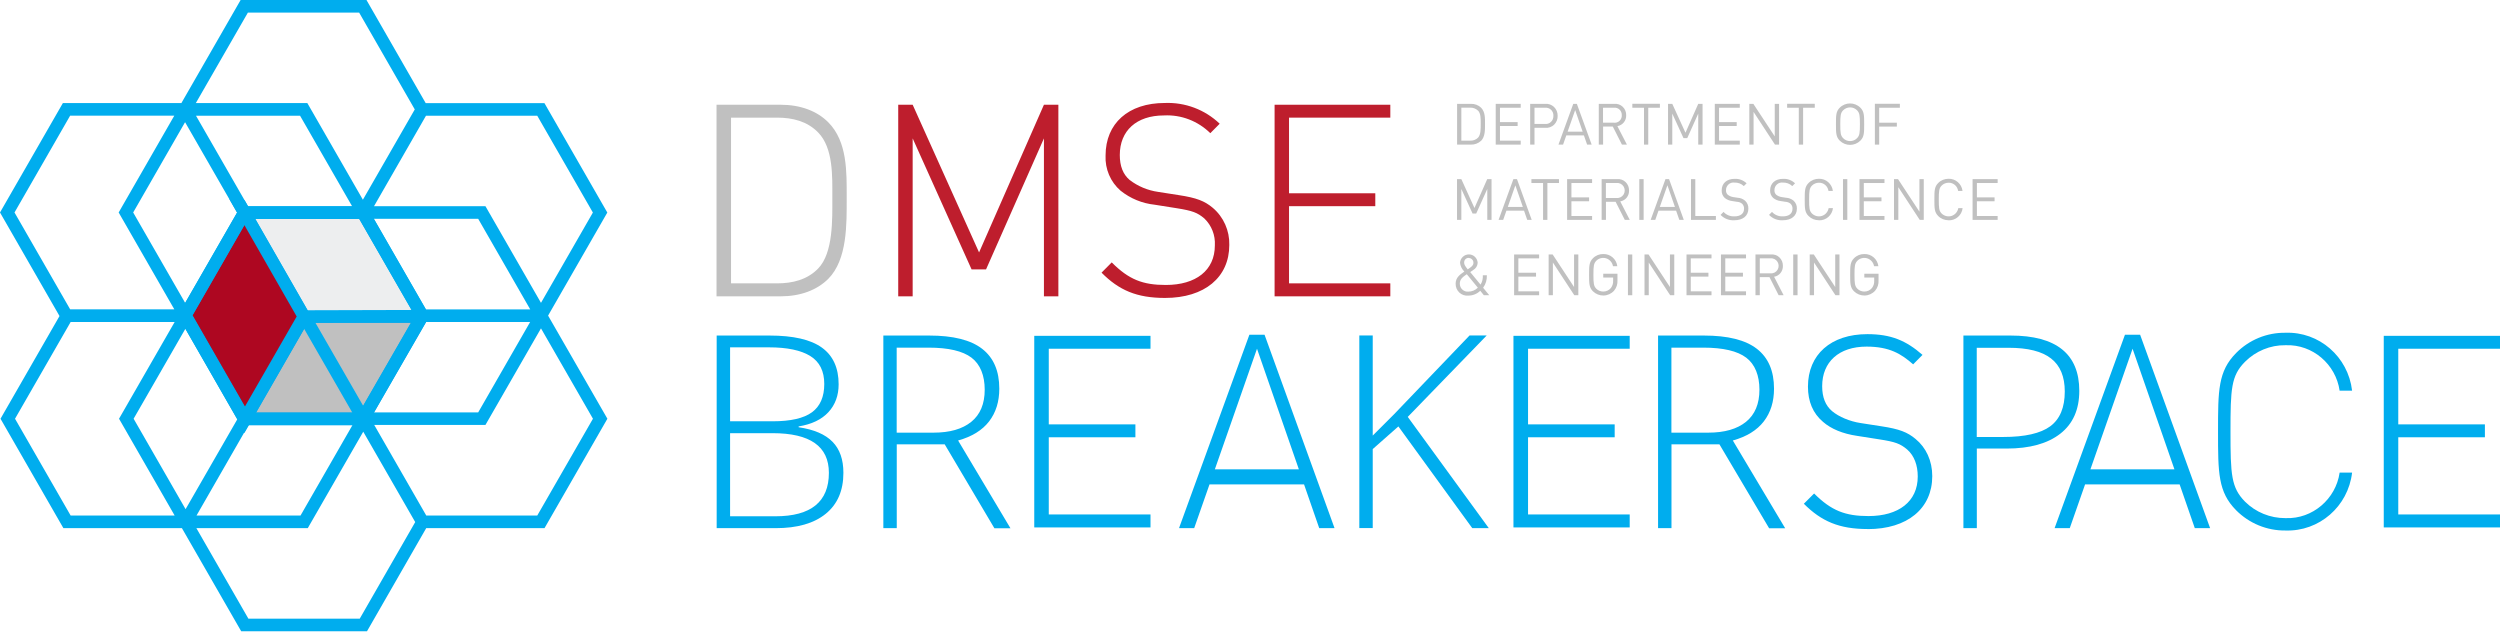
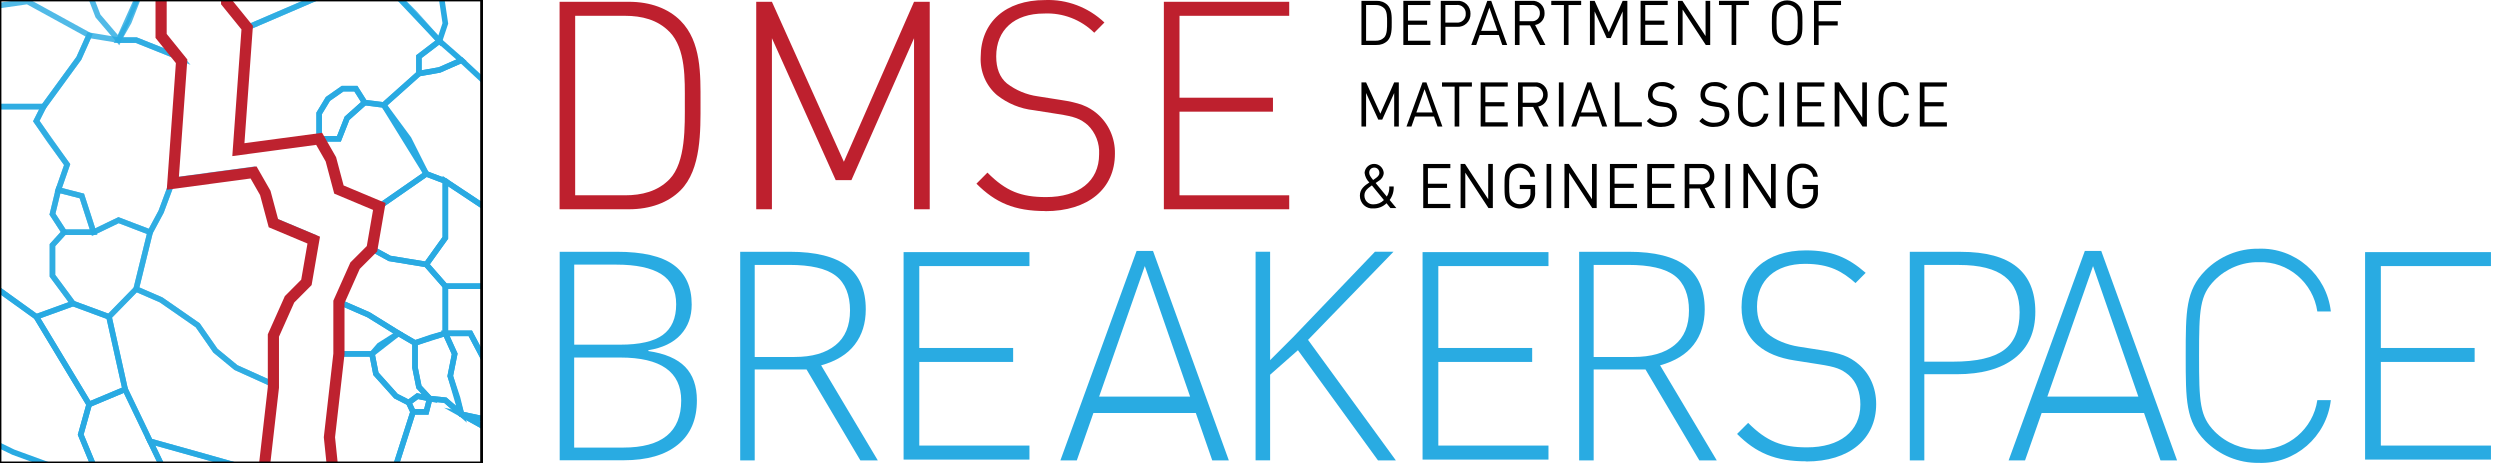
- <svg xmlns="http://www.w3.org/2000/svg" id="full_logo" data-name="full logo" viewBox="0 0 341.09 86.13">
+ <svg xmlns="http://www.w3.org/2000/svg" id="Layer_1" viewBox="0 0 447.52 82.87">
  <defs>
    <style>
-       .cls-1 {
-         fill: #ae0721;
-       }
- 
-       .cls-1, .cls-2, .cls-3, .cls-4, .cls-5, .cls-6 {
-         stroke-width: 0px;
+       .cls-1, .cls-2, .cls-3, .cls-4, .cls-5 {
+         fill: none;
      }

      .cls-2 {
-         fill: silver;
+         stroke: #be222f;
+         stroke-width: 2px;
+       }
+ 
+       .cls-2, .cls-3, .cls-4, .cls-5 {
+         stroke-miterlimit: 10;
      }

      .cls-3 {
-         fill: #be1e2d;
+         opacity: .81;
      }

-       .cls-4 {
-         fill: #00a1ed;
+       .cls-3, .cls-4 {
+         stroke: #29aae2;
      }

      .cls-5 {
-         fill: #edeeef;
+         stroke: #000;
+         stroke-width: .5px;
      }

      .cls-6 {
-         fill: #00adee;
+         fill: #29abe2;
+       }
+ 
+       .cls-7 {
+         fill: #be202e;
+       }
+ 
+       .cls-8 {
+         clip-path: url(#clippath);
      }
    </style>
+     <clipPath id="clippath">
+       <rect class="cls-1" x="1.67" y="-1.67" width="82.87" height="86.21" transform="translate(84.54 -1.67) rotate(90)" />
+     </clipPath>
  </defs>
  <g>
-     <polygon class="cls-2" points="33.38 57.26 33.42 57.15 49.53 57.15 57.59 43.19 41.47 43.19 33.38 57.26" />
-     <path class="cls-4" d="M34.93,56.29h14.11l7.06-12.25h-14.14l-7.04,12.25ZM50.03,58.01h-16.61v-.66l-.84-.4.24-.66h.12l8.03-13.97h17.11l.49.86-.24.43-8.3,14.39Z" />
-     <polygon class="cls-5" points="33.34 29 33.34 29 41.47 43.19 57.52 43.14 57.58 43.02 49.52 29 33.34 29" />
-     <path class="cls-6" d="M34.82,29.86l7.14,12.47,14.2-.04-7.14-12.42h-14.2ZM40.97,44.05l-9.69-16.91,2.24,1h16.49l8.56,14.89-.56.97-17.04.05Z" />
-     <polygon class="cls-1" points="33.34 28.99 25.25 43.06 33.38 57.26 41.47 43.18 33.34 28.99" />
-     <path class="cls-6" d="M26.24,43.06l7.14,12.47,7.1-12.35-7.14-12.47-7.1,12.35ZM33.33,59.08l-.71-1.43-8.35-14.58,9.08-15.79,9.12,15.92-9.13,15.89Z" />
-     <path class="cls-6" d="M32.83,0l-8.08,14.06H8.58L0,28.99l8.12,14.13L.07,57.13l8.58,14.93h16.17l8.09,14.07h17.16l8.08-14.07h16.14l8.58-14.93-8.08-14.05v-.02s0-.02,0-.02l8.07-14.04-8.58-14.93h-16.2L50,0h-17.16ZM33.82,1.72h15.18l7.59,13.21-7.08,12.32-7.58-13.19h-15.21l7.1-12.34ZM58.12,15.79h15.18l7.59,13.21-7.08,12.32-7.58-13.19h-15.2l7.09-12.34ZM26.74,15.79h14.2l7.1,12.35h-14.2l-7.1-12.35ZM1.98,28.99l7.59-13.21h14.21l-7.59,13.21,7.59,13.21h-14.21L1.98,28.99ZM18.17,28.99l7.08-12.32,7.09,12.33-7.08,12.32-7.09-12.33ZM51.01,29.85h14.23l7.1,12.36h-14.23l-7.1-12.36ZM26.28,43l7.55-13.13h15.18l7.59,13.21-7.06,12.27-7.31-12.71h-.02s-.01,0-.01,0l-1.49.86,7.35,12.78h-14.17l-7.62-13.27ZM58.12,43.93h14.21l-7.09,12.34h-14.21l7.09-12.34ZM2.05,57.13l7.59-13.2h14.19l-7.59,13.2,7.59,13.21h-14.19l-7.59-13.21ZM51.06,57.98h15.17l7.58-13.18,7.09,12.33-7.6,13.21h-15.14l-7.1-12.36ZM18.23,57.13l7.06-12.27,7.09,12.34-7.06,12.27-7.09-12.34ZM33.9,58h14.19l-7.09,12.34h-14.19l7.09-12.34ZM26.8,72.06h15.19l7.57-13.16,7.09,12.33-7.57,13.18h-15.19l-7.09-12.34Z" />
+     <path class="cls-7" d="M119.84,5.7c-2.13-2.19-4.99-2.87-7.95-2.87h-8.93v32.13h8.93c2.96,0,5.82-.68,7.95-2.87,2.96-3.03,2.75-9.6,2.75-13.72s.21-9.65-2.75-12.68M121.82,34.07c-2.18,2.19-5.4,3.39-9.24,3.39h-12.41V.32h12.41c3.84,0,7.06,1.2,9.24,3.39,3.74,3.76,3.58,9.65,3.58,14.66s.16,11.95-3.58,15.7" />
+     <polygon class="cls-7" points="163.62 37.46 163.62 6.84 152.41 32.25 149.6 32.25 138.18 6.84 138.18 37.46 135.37 37.46 135.37 .32 138.18 .32 151.06 28.96 163.62 .32 166.43 .32 166.43 37.46 163.62 37.46" />
+     <path class="cls-7" d="M187.1,37.78c-5.51,0-8.93-1.51-12.31-4.9l1.97-1.98c3.32,3.34,6.02,4.38,10.49,4.38,5.82,0,9.5-2.82,9.5-7.67.11-1.95-.63-3.86-2.03-5.22-1.35-1.15-2.34-1.51-5.35-1.98l-4.31-.68c-2.41-.26-4.69-1.2-6.6-2.71-1.97-1.7-3.04-4.22-2.91-6.83C175.57,3.98,179.98.01,187.05.01c3.94-.16,7.77,1.29,10.65,4.02l-1.82,1.83c-2.39-2.36-5.65-3.6-8.98-3.44-5.35,0-8.57,2.97-8.57,7.67,0,2.14.62,3.76,1.92,4.85,1.61,1.23,3.51,2.02,5.51,2.3l4,.63c3.48.52,5.04,1.15,6.6,2.45,2.1,1.78,3.28,4.43,3.22,7.2,0,6.26-4.78,10.28-12.46,10.28" />
+     <polygon class="cls-7" points="208.34 37.46 208.34 .32 230.78 .32 230.78 2.83 211.14 2.83 211.14 17.49 227.87 17.49 227.87 19.99 211.14 19.99 211.14 34.96 230.78 34.96 230.78 37.46 208.34 37.46" />
+     <path d="M247.78,1.48c-.41-.4-.97-.61-1.54-.58h-1.7v6.39h1.7c.57.03,1.13-.18,1.54-.58.54-.57.52-1.74.52-2.71s.02-1.96-.52-2.53M248.36,7.32c-.53.5-1.25.76-1.97.73h-2.68V.15h2.68c.73-.03,1.44.23,1.97.73.81.82.77,2.03.77,3.13s.04,2.49-.77,3.31" />
+     <polygon points="251.21 8.05 251.21 .15 256.05 .15 256.05 .9 252.04 .9 252.04 3.69 255.46 3.69 255.46 4.44 252.04 4.44 252.04 7.29 256.05 7.29 256.05 8.05 251.21 8.05" />
+     <path d="M260.73.9h-2v3.14h2c.44.05.87-.09,1.19-.4.32-.3.49-.74.46-1.18.03-.44-.14-.87-.47-1.18-.32-.3-.76-.44-1.19-.39M260.81,4.8h-2.07v3.25h-.83V.15h2.91c.63-.06,1.26.17,1.72.61.46.44.71,1.07.69,1.71.02.64-.23,1.27-.69,1.71-.46.44-1.09.67-1.72.62" />
+     <path d="M266.61,1.36l-1.47,4.17h2.92l-1.45-4.17ZM268.92,8.05l-.63-1.79h-3.41l-.62,1.79h-.89l2.87-7.9h.7l2.86,7.9h-.89Z" />
+     <path d="M274.1.9h-2.08v2.89h2.08c.4.06.81-.07,1.11-.35.3-.28.46-.68.44-1.09.02-.41-.14-.81-.44-1.1-.3-.28-.71-.41-1.11-.36M275.67,8.05l-1.78-3.51h-1.88v3.51h-.83V.15h2.99c.6-.06,1.21.15,1.65.57.44.42.69,1.01.67,1.63.05,1.04-.68,1.95-1.7,2.12l1.85,3.58h-.97Z" />
+     <polygon points="280.78 .9 280.78 8.05 279.95 8.05 279.95 .9 277.69 .9 277.69 .15 283.04 .15 283.04 .9 280.78 .9" />
+     <polygon points="290.47 8.05 290.47 2.04 288.33 6.81 287.62 6.81 285.45 2.04 285.45 8.05 284.61 8.05 284.61 .15 285.45 .15 287.99 5.75 290.47 .15 291.31 .15 291.31 8.05 290.47 8.05" />
+     <polygon points="293.68 8.05 293.68 .15 298.53 .15 298.53 .9 294.51 .9 294.51 3.69 297.94 3.69 297.94 4.44 294.51 4.44 294.51 7.29 298.53 7.29 298.53 8.05 293.68 8.05" />
+     <polygon points="305.35 8.05 301.2 1.71 301.2 8.05 300.37 8.05 300.37 .15 301.16 .15 305.31 6.46 305.31 .15 306.14 .15 306.14 8.05 305.35 8.05" />
+     <polygon points="310.8 .9 310.8 8.05 309.97 8.05 309.97 .9 307.71 .9 307.71 .15 313.06 .15 313.06 .9 310.8 .9" />
+     <path d="M321.26,1.4c-.75-.75-1.95-.75-2.7,0-.49.51-.55,1.04-.55,2.7s.06,2.19.55,2.7c.36.36.84.57,1.35.57s.99-.2,1.35-.57c.49-.51.55-1.04.55-2.7s-.06-2.19-.55-2.7M321.91,7.29c-1.11,1.1-2.88,1.1-3.99,0-.74-.74-.74-1.52-.74-3.2s0-2.45.74-3.2c1.11-1.1,2.88-1.1,3.99,0,.74.74.74,1.52.74,3.2s0,2.45-.74,3.2" />
+     <polygon points="325.55 .9 325.55 3.81 328.97 3.81 328.97 4.56 325.55 4.56 325.55 8.05 324.72 8.05 324.72 .15 329.56 .15 329.56 .9 325.55 .9" />
+     <polygon points="249.57 22.65 249.57 16.65 247.43 21.41 246.72 21.41 244.54 16.65 244.54 22.65 243.71 22.65 243.71 14.75 244.54 14.75 247.09 20.35 249.57 14.75 250.4 14.75 250.4 22.65 249.57 22.65" />
+     <path d="M255.01,15.96l-1.47,4.17h2.92l-1.45-4.17ZM257.33,22.65l-.63-1.79h-3.41l-.63,1.79h-.89l2.87-7.9h.7l2.86,7.9h-.89Z" />
+     <polygon points="261.22 15.5 261.22 22.65 260.39 22.65 260.39 15.51 258.13 15.51 258.13 14.75 263.48 14.75 263.48 15.5 261.22 15.5" />
+     <polygon points="265.05 22.65 265.05 14.75 269.9 14.75 269.9 15.5 265.89 15.5 265.89 18.29 269.31 18.29 269.31 19.04 265.89 19.04 265.89 21.89 269.9 21.89 269.9 22.65 265.05 22.65" />
+     <path d="M274.66,15.5h-2.08v2.89h2.08c.54.05,1.07-.21,1.36-.68.29-.47.29-1.06,0-1.53s-.81-.73-1.36-.68M276.23,22.65l-1.78-3.51h-1.88v3.51h-.83v-7.9h2.99c.6-.06,1.21.15,1.65.57.44.42.69,1.01.67,1.63.05,1.04-.68,1.95-1.7,2.12l1.85,3.58h-.98Z" />
+     <rect x="279.05" y="14.75" width=".83" height="7.9" />
+     <path d="M284.49,15.96l-1.47,4.17h2.92l-1.45-4.17ZM286.81,22.65l-.62-1.79h-3.41l-.62,1.79h-.89l2.87-7.9h.7l2.86,7.9h-.89Z" />
+     <polygon points="289.07 22.65 289.07 14.75 289.9 14.75 289.9 21.89 293.9 21.89 293.9 22.65 289.07 22.65" />
+     <path d="M297.47,22.72c-1,.07-1.98-.31-2.68-1.04l.57-.58c.55.6,1.33.92,2.13.87,1.14,0,1.84-.54,1.84-1.46.02-.37-.11-.73-.37-.99-.29-.24-.65-.37-1.02-.38l-.91-.14c-.52-.06-1.02-.27-1.44-.6-.41-.38-.62-.92-.59-1.48,0-1.34.95-2.23,2.5-2.23.86-.05,1.7.27,2.33.87l-.54.54c-.49-.47-1.15-.71-1.82-.68-.42-.06-.84.07-1.16.35-.32.28-.5.69-.49,1.11-.02.34.1.68.35.91.31.23.67.38,1.05.43l.86.13c.52.03,1.02.22,1.43.56.44.39.68.97.66,1.56,0,1.39-1.07,2.24-2.7,2.24" />
+     <path d="M306.87,22.72c-1,.07-1.98-.31-2.68-1.04l.57-.58c.55.6,1.33.92,2.13.87,1.14,0,1.84-.54,1.84-1.46.02-.37-.11-.73-.37-.99-.29-.24-.65-.37-1.02-.38l-.91-.14c-.52-.06-1.02-.27-1.44-.6-.41-.38-.62-.92-.59-1.48,0-1.34.95-2.23,2.5-2.23.86-.05,1.7.27,2.33.87l-.54.54c-.49-.47-1.15-.71-1.82-.68-.42-.06-.84.07-1.16.35-.32.28-.49.69-.49,1.11-.02.34.11.68.35.91.31.23.67.38,1.05.43l.86.13c.52.03,1.02.22,1.43.56.44.39.68.97.66,1.56,0,1.39-1.07,2.24-2.7,2.24" />
+     <path d="M313.86,22.72c-.75,0-1.47-.29-2-.82-.74-.74-.74-1.52-.74-3.2s0-2.45.74-3.2c.53-.53,1.25-.83,2-.82,1.37-.05,2.55.97,2.71,2.35h-.86c-.13-.93-.93-1.61-1.85-1.6-.51,0-.99.19-1.35.55-.49.51-.55,1.05-.55,2.71s.05,2.2.55,2.71c.51.5,1.25.68,1.92.46.68-.22,1.18-.8,1.3-1.51h.83c-.16,1.38-1.34,2.4-2.71,2.35" />
+     <rect x="318.53" y="14.75" width=".83" height="7.9" />
+     <polygon points="321.73 22.65 321.73 14.75 326.58 14.75 326.58 15.5 322.56 15.5 322.56 18.29 325.99 18.29 325.99 19.04 322.56 19.04 322.56 21.89 326.58 21.89 326.58 22.65 321.73 22.65" />
+     <polygon points="333.4 22.65 329.26 16.31 329.26 22.65 328.42 22.65 328.42 14.75 329.21 14.75 333.36 21.06 333.36 14.75 334.19 14.75 334.19 22.65 333.4 22.65" />
+     <path d="M339,22.72c-.75,0-1.47-.29-2-.82-.73-.74-.73-1.52-.73-3.2s0-2.45.73-3.2c.53-.54,1.25-.83,2-.82,1.37-.05,2.55.97,2.71,2.35h-.86c-.13-.93-.93-1.61-1.85-1.6-.51,0-.99.19-1.35.55-.49.51-.55,1.05-.55,2.71s.06,2.2.55,2.71c.51.5,1.25.68,1.92.46.68-.22,1.18-.8,1.3-1.51h.83c-.16,1.38-1.34,2.4-2.71,2.35" />
+     <polygon points="343.66 22.65 343.66 14.75 348.51 14.75 348.51 15.5 344.5 15.5 344.5 18.29 347.92 18.29 347.92 19.04 344.5 19.04 344.5 21.89 348.51 21.89 348.51 22.65 343.66 22.65" />
+     <path d="M246,30c-.24,0-.48.08-.65.26-.17.18-.26.41-.25.66,0,.37.19.67.7,1.3.13-.09.42-.29.42-.29.36-.26.7-.53.7-.99,0-.25-.09-.49-.26-.67-.17-.18-.41-.28-.66-.27M245.58,33.19c-.67.47-1.34.91-1.34,1.81,0,.44.16.86.48,1.16.31.3.74.45,1.17.42.69,0,1.35-.27,1.84-.77l-2.15-2.62ZM248.9,37.25l-.7-.87c-.62.61-1.44.94-2.3.93-.64.07-1.28-.14-1.75-.58-.47-.44-.73-1.07-.72-1.71,0-1.19.83-1.79,1.69-2.36-.47-.45-.77-1.06-.85-1.72.07-.91.82-1.61,1.72-1.6.9,0,1.64.71,1.71,1.61-.03.59-.36,1.12-.87,1.41,0,0-.4.27-.58.4l2,2.43c.34-.54.49-1.17.44-1.81h.79c.05.87-.21,1.72-.72,2.42l1.2,1.45h-1.04Z" />
+     <polygon points="254.77 37.25 254.77 29.35 259.62 29.35 259.62 30.1 255.61 30.1 255.61 32.89 259.03 32.89 259.03 33.64 255.61 33.64 255.61 36.5 259.62 36.5 259.62 37.25 254.77 37.25" />
+     <polygon points="266.45 37.25 262.3 30.91 262.3 37.25 261.46 37.25 261.46 29.35 262.25 29.35 266.4 35.66 266.4 29.35 267.23 29.35 267.23 37.25 266.45 37.25" />
+     <path d="M274.13,36.41c-.53.57-1.25.89-2.02.91-.77.02-1.51-.28-2.06-.82-.73-.74-.73-1.52-.73-3.2s0-2.45.73-3.2c.53-.54,1.25-.83,2-.82,1.38-.05,2.56.98,2.73,2.36h-.83c-.12-.71-.63-1.3-1.31-1.52-.68-.22-1.43-.04-1.94.47-.49.51-.55,1.04-.55,2.7s.06,2.2.55,2.71c.36.36.84.56,1.35.56.57,0,1.11-.24,1.48-.68.32-.41.47-.92.44-1.43v-.6h-1.92v-.74h2.75v1.25c.06.75-.18,1.48-.67,2.04" />
+     <rect x="276.85" y="29.35" width=".83" height="7.9" />
+     <polygon points="285.03 37.25 280.88 30.91 280.88 37.25 280.05 37.25 280.05 29.35 280.84 29.35 284.98 35.66 284.98 29.35 285.82 29.35 285.82 37.25 285.03 37.25" />
+     <polygon points="288.19 37.25 288.19 29.35 293.04 29.35 293.04 30.1 289.02 30.1 289.02 32.89 292.45 32.89 292.45 33.64 289.02 33.64 289.02 36.5 293.04 36.5 293.04 37.25 288.19 37.25" />
+     <polygon points="294.88 37.25 294.88 29.35 299.73 29.35 299.73 30.1 295.72 30.1 295.72 32.89 299.14 32.89 299.14 33.64 295.72 33.64 295.72 36.5 299.73 36.5 299.73 37.25 294.88 37.25" />
+     <path d="M304.49,30.1h-2.08v2.89h2.08c.54.05,1.07-.21,1.36-.68.29-.47.29-1.06,0-1.53-.29-.47-.81-.73-1.36-.68M306.06,37.25l-1.78-3.51h-1.88v3.51h-.83v-7.9h2.99c.6-.06,1.21.15,1.65.57.44.42.69,1.01.67,1.63.05,1.04-.68,1.95-1.7,2.12l1.85,3.58h-.97Z" />
+     <rect x="308.88" y="29.35" width=".83" height="7.9" />
+     <polygon points="317.07 37.25 312.92 30.91 312.92 37.25 312.09 37.25 312.09 29.35 312.88 29.35 317.02 35.66 317.02 29.35 317.86 29.35 317.86 37.25 317.07 37.25" />
+     <path d="M324.75,36.41c-.53.57-1.25.89-2.02.91-.77.02-1.51-.28-2.06-.82-.74-.74-.74-1.52-.74-3.2s0-2.45.74-3.2c.53-.54,1.25-.83,2-.82,1.38-.05,2.56.98,2.73,2.36h-.83c-.12-.71-.63-1.3-1.31-1.52-.68-.22-1.43-.04-1.94.47-.49.51-.55,1.04-.55,2.7s.05,2.2.55,2.71c.36.36.84.56,1.35.56.57,0,1.11-.24,1.48-.68.32-.41.47-.92.44-1.43v-.6h-1.92v-.74h2.75v1.25c.06.75-.18,1.48-.67,2.04" />
+     <g>
+       <path class="cls-6" d="M100.18,45.07h10.24c4.61,0,8,.78,10.16,2.35,2.16,1.57,3.24,3.93,3.24,7.1,0,2.16-.66,3.96-1.98,5.4-1.32,1.44-3.25,2.36-5.78,2.77v.15c2.98.44,5.17,1.38,6.58,2.82,1.4,1.44,2.11,3.44,2.11,6.01,0,3.44-1.14,6.09-3.42,7.94-2.28,1.86-5.52,2.78-9.7,2.78h-11.44v-37.34ZM102.78,61.7h8.22c3.51,0,6.06-.58,7.65-1.75,1.59-1.17,2.39-2.99,2.39-5.48s-.9-4.29-2.69-5.41-4.47-1.69-8.03-1.69h-7.53v14.33ZM102.78,64v16.12h8.79c6.91,0,10.37-2.81,10.37-8.43,0-5.12-3.64-7.69-10.93-7.69h-8.22Z" />
+       <path class="cls-6" d="M135.1,66.14v16.27h-2.6v-37.34h8.89c4.63,0,8.05.86,10.27,2.57s3.32,4.29,3.32,7.73c0,2.5-.66,4.61-1.98,6.33-1.32,1.72-3.32,2.95-6.01,3.7l10.14,17.01h-3.12l-9.63-16.27h-9.27ZM135.1,63.9h7.13c3.15,0,5.59-.7,7.33-2.11,1.74-1.4,2.6-3.48,2.6-6.22s-.85-4.91-2.55-6.21-4.48-1.94-8.33-1.94h-6.18v16.47Z" />
+       <path class="cls-6" d="M249.86,82.41h-3.19l-14.33-19.72-4.98,4.39v15.32h-2.6v-37.34h2.6v19.41l4.14-4.14,14.63-15.27h3.32l-15.3,15.78,15.71,21.56Z" />
+       <path class="cls-6" d="M285.28,66.14v16.27h-2.6v-37.34h8.89c4.63,0,8.05.86,10.27,2.57s3.32,4.29,3.32,7.73c0,2.5-.66,4.61-1.98,6.33-1.32,1.72-3.32,2.95-6.01,3.7l10.14,17.01h-3.12l-9.63-16.27h-9.27ZM285.28,63.9h7.13c3.15,0,5.59-.7,7.33-2.11,1.74-1.4,2.6-3.48,2.6-6.22s-.85-4.91-2.55-6.21-4.48-1.94-8.33-1.94h-6.18v16.47Z" />
+       <path class="cls-6" d="M364.34,55.8c0,3.61-1.23,6.38-3.68,8.3-2.45,1.92-5.93,2.89-10.42,2.89h-5.77v15.43h-2.6v-37.34h9.14c8.89,0,13.33,3.58,13.33,10.73ZM344.47,64.74h5.13c4.21,0,7.24-.69,9.12-2.08,1.87-1.39,2.81-3.64,2.81-6.75,0-2.88-.89-5.01-2.66-6.4-1.77-1.39-4.51-2.08-8.22-2.08h-6.18v17.32Z" />
+       <path class="cls-6" d="M323.31,82.58c-5.53,0-8.97-1.51-12.36-4.9l1.98-1.98c3.34,3.34,6.05,4.38,10.54,4.38,5.84,0,9.55-2.82,9.55-7.67,0-2.19-.68-4.02-2.03-5.22-1.36-1.15-2.35-1.51-5.37-1.98l-4.33-.68c-2.82-.42-5.06-1.36-6.62-2.71-1.98-1.67-2.92-3.96-2.92-6.83,0-6.21,4.43-10.17,11.53-10.17,4.59,0,7.51,1.25,10.69,4.02l-1.82,1.83c-2.3-2.03-4.59-3.44-9.02-3.44-5.37,0-8.61,2.97-8.61,7.67,0,2.14.63,3.76,1.93,4.85,1.31,1.1,3.44,1.98,5.53,2.3l4.02.63c3.49.52,5.06,1.15,6.62,2.45,2.03,1.67,3.23,4.23,3.23,7.2,0,6.26-4.8,10.28-12.52,10.28" />
+       <polygon class="cls-6" points="161.75 82.27 161.75 45.13 184.28 45.13 184.28 47.63 164.56 47.63 164.56 62.29 181.36 62.29 181.36 64.79 164.56 64.79 164.56 79.76 184.28 79.76 184.28 82.27 161.75 82.27" />
+       <polygon class="cls-6" points="254.65 82.27 254.65 45.13 277.19 45.13 277.19 47.63 257.47 47.63 257.47 62.29 274.27 62.29 274.27 64.79 257.47 64.79 257.47 79.76 277.19 79.76 277.19 82.27 254.65 82.27" />
+       <polygon class="cls-6" points="423.37 82.27 423.37 45.13 445.9 45.13 445.9 47.63 426.19 47.63 426.19 62.29 442.98 62.29 442.98 64.79 426.19 64.79 426.19 79.76 445.9 79.76 445.9 82.27 423.37 82.27" />
+       <path class="cls-6" d="M414.82,55.75h2.42c-.76-6.58-6.38-11.46-12.93-11.23-3.58-.05-7.02,1.36-9.55,3.92-3.5,3.55-3.5,7.25-3.5,15.25s0,11.7,3.5,15.25c2.54,2.55,5.98,3.96,9.55,3.92,6.54.23,12.16-4.65,12.93-11.23h-2.42c-.74,5.15-5.28,9.01-10.42,8.83h-.06s-.06,0-.06,0c-2.91.01-5.76-1.13-7.82-3.2-2.69-2.73-2.81-5.24-2.81-13.56s.12-10.84,2.81-13.56c2.06-2.08,4.93-3.25,7.82-3.21h.06s.06,0,.06,0c5.17-.18,9.68,3.67,10.42,8.83Z" />
+       <path class="cls-6" d="M386.74,82.41l-2.94-8.48h-18.33l-2.97,8.48h-2.94l13.64-37.49h2.94l13.57,37.49h-2.97ZM374.67,47.63l-8.18,23.37h16.29l-8.11-23.37Z" />
+       <path class="cls-6" d="M217,82.41l-2.94-8.48h-18.33l-2.97,8.48h-2.94l13.64-37.49h2.94l13.57,37.49h-2.97ZM204.93,47.63l-8.18,23.37h16.29l-8.11-23.37Z" />
+     </g>
  </g>
  <g>
-     <path class="cls-2" d="M111.62,18.07c-1.5-1.54-3.51-2.02-5.59-2.02h-6.29v22.61h6.29c2.08,0,4.09-.48,5.59-2.02,2.08-2.13,1.94-6.76,1.94-9.65s.15-6.79-1.94-8.92M113.01,38.04c-1.54,1.54-3.8,2.39-6.51,2.39h-8.74V14.29h8.73c2.7,0,4.97.84,6.51,2.39,2.63,2.64,2.52,6.79,2.52,10.32s.11,8.41-2.52,11.05" />
-     <polygon class="cls-3" points="142.43 40.43 142.43 18.88 134.53 36.76 132.56 36.76 124.52 18.88 124.52 40.43 122.55 40.43 122.55 14.29 124.52 14.29 133.58 34.44 142.43 14.29 144.4 14.29 144.4 40.43 142.43 40.43" />
-     <path class="cls-3" d="M158.95,40.65c-3.87,0-6.29-1.06-8.66-3.45l1.39-1.4c2.34,2.35,4.24,3.08,7.38,3.08,4.09,0,6.69-1.98,6.69-5.4.08-1.38-.44-2.72-1.43-3.67-.95-.81-1.64-1.06-3.76-1.4l-3.03-.48c-1.69-.18-3.3-.84-4.64-1.91-1.38-1.19-2.14-2.97-2.05-4.81,0-4.37,3.11-7.16,8.08-7.16,2.77-.11,5.47.9,7.49,2.83l-1.28,1.29c-1.69-1.66-3.97-2.54-6.32-2.42-3.76,0-6.03,2.09-6.03,5.4,0,1.51.44,2.64,1.35,3.41,1.13.86,2.47,1.42,3.88,1.62l2.81.44c2.45.37,3.54.81,4.64,1.73,1.48,1.25,2.31,3.12,2.26,5.07,0,4.41-3.36,7.23-8.77,7.23" />
-     <polygon class="cls-3" points="173.9 40.43 173.9 14.29 189.69 14.29 189.69 16.05 175.87 16.05 175.87 26.37 187.64 26.37 187.64 28.13 175.87 28.13 175.87 38.66 189.69 38.66 189.69 40.43 173.9 40.43" />
-     <path class="cls-2" d="M201.66,15.1c-.29-.28-.68-.43-1.08-.41h-1.2v4.5h1.2c.4.02.79-.12,1.08-.41.38-.4.36-1.23.36-1.91s.02-1.38-.36-1.78M202.07,19.21c-.38.35-.88.54-1.39.52h-1.88v-5.56h1.88c.51-.02,1.01.16,1.39.52.57.58.54,1.43.54,2.2s.03,1.75-.54,2.33" />
-     <polygon class="cls-2" points="204.07 19.73 204.07 14.17 207.48 14.17 207.48 14.7 204.65 14.7 204.65 16.66 207.06 16.66 207.06 17.19 204.65 17.19 204.65 19.19 207.48 19.19 207.48 19.73 204.07 19.73" />
-     <path class="cls-2" d="M210.77,14.7h-1.41v2.21h1.41c.31.04.61-.06.84-.28.23-.21.34-.52.33-.83.02-.31-.1-.61-.33-.83-.23-.21-.53-.31-.84-.27M210.82,17.44h-1.46v2.29h-.59v-5.56h2.05c.45-.04.89.12,1.21.43.32.31.5.75.49,1.2.02.45-.16.89-.48,1.21-.32.31-.77.47-1.21.43" />
-     <path class="cls-2" d="M214.91,15.02l-1.03,2.94h2.05l-1.02-2.94ZM216.54,19.73l-.44-1.26h-2.4l-.44,1.26h-.63l2.02-5.56h.49l2.02,5.56h-.63Z" />
-     <path class="cls-2" d="M220.18,14.7h-1.47v2.04h1.47c.28.04.57-.05.78-.25.21-.2.33-.48.31-.77.01-.29-.1-.57-.31-.77-.21-.2-.5-.29-.78-.25M221.29,19.73l-1.25-2.47h-1.32v2.47h-.59v-5.56h2.11c.43-.04.85.1,1.16.4.31.3.48.71.47,1.15.03.73-.48,1.37-1.2,1.49l1.3,2.52h-.69Z" />
-     <polygon class="cls-2" points="224.88 14.7 224.88 19.73 224.3 19.73 224.3 14.7 222.71 14.7 222.71 14.16 226.47 14.16 226.47 14.7 224.88 14.7" />
-     <polygon class="cls-2" points="231.7 19.73 231.7 15.5 230.2 18.85 229.69 18.85 228.16 15.5 228.16 19.73 227.58 19.73 227.58 14.17 228.16 14.17 229.96 18.11 231.7 14.17 232.29 14.17 232.29 19.73 231.7 19.73" />
-     <polygon class="cls-2" points="233.96 19.73 233.96 14.17 237.37 14.17 237.37 14.7 234.54 14.7 234.54 16.66 236.95 16.66 236.95 17.19 234.54 17.19 234.54 19.19 237.37 19.19 237.37 19.73 233.96 19.73" />
-     <polygon class="cls-2" points="242.17 19.73 239.25 15.27 239.25 19.73 238.67 19.73 238.67 14.17 239.22 14.17 242.14 18.61 242.14 14.17 242.73 14.17 242.73 19.73 242.17 19.73" />
-     <polygon class="cls-2" points="246.01 14.7 246.01 19.73 245.42 19.73 245.42 14.7 243.83 14.7 243.83 14.16 247.6 14.16 247.6 14.7 246.01 14.7" />
-     <path class="cls-2" d="M253.37,15.05c-.52-.53-1.37-.53-1.9,0-.35.36-.39.73-.39,1.9s.04,1.54.39,1.9c.25.26.59.4.95.4s.7-.14.95-.4c.35-.36.39-.73.39-1.9s-.04-1.54-.39-1.9M253.82,19.19c-.78.77-2.03.77-2.81,0-.52-.52-.52-1.07-.52-2.25s0-1.73.52-2.25c.78-.77,2.03-.77,2.81,0,.52.52.52,1.07.52,2.25s0,1.73-.52,2.25" />
-     <polygon class="cls-2" points="256.39 14.7 256.39 16.74 258.8 16.74 258.8 17.27 256.39 17.27 256.39 19.73 255.8 19.73 255.8 14.16 259.21 14.16 259.21 14.7 256.39 14.7" />
-     <polygon class="cls-2" points="202.92 30 202.92 25.78 201.41 29.13 200.91 29.13 199.38 25.78 199.38 30 198.79 30 198.79 24.44 199.38 24.44 201.17 28.38 202.91 24.44 203.5 24.44 203.5 30 202.92 30" />
-     <path class="cls-2" d="M206.75,25.29l-1.03,2.94h2.05l-1.02-2.94ZM208.37,30l-.44-1.26h-2.4l-.44,1.26h-.63l2.02-5.56h.49l2.01,5.56h-.62Z" />
-     <polygon class="cls-2" points="211.12 24.97 211.12 30 210.53 30 210.53 24.97 208.94 24.97 208.94 24.44 212.7 24.44 212.7 24.97 211.12 24.97" />
-     <polygon class="cls-2" points="213.81 30 213.81 24.44 217.22 24.44 217.22 24.97 214.4 24.97 214.4 26.93 216.81 26.93 216.81 27.46 214.4 27.46 214.4 29.47 217.22 29.47 217.22 30 213.81 30" />
-     <path class="cls-2" d="M220.57,24.97h-1.47v2.04h1.47c.38.04.75-.15.95-.48.2-.33.2-.75,0-1.08s-.57-.52-.95-.48M221.68,30l-1.25-2.47h-1.32v2.47h-.59v-5.56h2.11c.43-.04.85.1,1.16.4.31.3.48.71.47,1.15.03.73-.48,1.37-1.2,1.49l1.3,2.52h-.69Z" />
-     <rect class="cls-2" x="223.66" y="24.44" width=".59" height="5.56" />
-     <path class="cls-2" d="M227.49,25.29l-1.03,2.94h2.06l-1.02-2.94ZM229.12,30l-.44-1.26h-2.4l-.44,1.26h-.63l2.02-5.56h.49l2.01,5.56h-.62Z" />
-     <polygon class="cls-2" points="230.71 30 230.71 24.44 231.3 24.44 231.3 29.47 234.11 29.47 234.11 30 230.71 30" />
-     <path class="cls-2" d="M236.63,30.05c-.7.05-1.39-.22-1.88-.73l.4-.41c.38.42.93.64,1.5.61.81,0,1.3-.38,1.3-1.03.02-.26-.08-.51-.26-.69-.2-.17-.46-.26-.72-.27l-.64-.1c-.37-.04-.72-.19-1.01-.42-.29-.27-.44-.65-.42-1.04,0-.94.67-1.57,1.76-1.57.61-.03,1.2.19,1.64.61l-.38.38c-.34-.33-.81-.5-1.28-.48-.29-.04-.59.05-.81.25-.22.2-.35.49-.34.78-.02.24.07.48.25.64.22.16.47.27.74.31l.6.09c.37.02.72.16,1,.39.31.28.48.68.46,1.1,0,.98-.75,1.58-1.9,1.58" />
-     <path class="cls-2" d="M243.24,30.05c-.7.05-1.39-.22-1.88-.73l.4-.41c.38.42.93.64,1.5.61.81,0,1.3-.38,1.3-1.03.02-.26-.08-.51-.26-.69-.2-.17-.46-.26-.72-.27l-.64-.1c-.37-.04-.72-.19-1.01-.42-.29-.27-.44-.65-.42-1.04,0-.94.67-1.57,1.76-1.57.61-.03,1.2.19,1.64.61l-.38.38c-.34-.33-.81-.5-1.28-.48-.29-.04-.59.05-.81.25-.22.2-.35.48-.34.78-.02.24.07.48.25.64.22.16.47.27.74.31l.6.09c.37.02.72.16,1.01.39.31.28.48.68.46,1.1,0,.98-.75,1.58-1.9,1.58" />
-     <path class="cls-2" d="M248.16,30.05c-.53,0-1.03-.2-1.41-.58-.52-.52-.52-1.07-.52-2.25s0-1.73.52-2.25c.37-.38.88-.58,1.41-.58.96-.03,1.79.69,1.91,1.66h-.6c-.09-.65-.65-1.14-1.3-1.12-.36,0-.7.14-.95.39-.35.36-.39.74-.39,1.91s.04,1.55.39,1.9c.36.35.88.48,1.35.33.48-.15.83-.56.92-1.06h.59c-.11.97-.94,1.69-1.91,1.66" />
-     <rect class="cls-2" x="251.45" y="24.44" width=".59" height="5.56" />
-     <polygon class="cls-2" points="253.7 30 253.7 24.44 257.11 24.44 257.11 24.97 254.29 24.97 254.29 26.93 256.7 26.93 256.7 27.46 254.29 27.46 254.29 29.47 257.11 29.47 257.11 30 253.7 30" />
-     <polygon class="cls-2" points="261.92 30 259 25.54 259 30 258.41 30 258.41 24.44 258.96 24.44 261.88 28.88 261.88 24.44 262.47 24.44 262.47 30 261.92 30" />
-     <path class="cls-2" d="M265.85,30.05c-.53,0-1.04-.2-1.41-.58-.52-.52-.52-1.07-.52-2.25s0-1.73.52-2.25c.37-.38.88-.58,1.41-.58.96-.03,1.79.69,1.91,1.66h-.6c-.09-.65-.65-1.14-1.3-1.12-.36,0-.7.14-.95.39-.35.36-.39.74-.39,1.91s.04,1.55.39,1.9c.36.35.88.48,1.35.33.48-.15.83-.56.92-1.06h.59c-.11.97-.94,1.69-1.91,1.66" />
-     <polygon class="cls-2" points="269.13 30 269.13 24.44 272.55 24.44 272.55 24.97 269.72 24.97 269.72 26.93 272.13 26.93 272.13 27.46 269.72 27.46 269.72 29.47 272.55 29.47 272.55 30 269.13 30" />
-     <path class="cls-2" d="M200.4,35.18c-.17,0-.34.06-.46.18-.12.12-.18.29-.18.47,0,.26.13.47.49.92.09-.06.29-.2.29-.2.25-.18.49-.37.49-.69,0-.18-.06-.35-.19-.47-.12-.13-.29-.19-.46-.19M200.11,37.42c-.47.33-.94.64-.94,1.27,0,.31.11.6.34.81.22.21.52.32.82.29.49,0,.95-.19,1.3-.54l-1.51-1.84ZM202.45,40.28l-.49-.61c-.43.43-1.02.66-1.62.66-.45.05-.9-.1-1.23-.41-.33-.31-.52-.75-.51-1.21,0-.84.59-1.26,1.19-1.66-.33-.32-.55-.75-.59-1.21.05-.64.58-1.13,1.21-1.13.63,0,1.16.5,1.2,1.14-.02.42-.25.79-.61.99,0,0-.28.19-.41.28l1.41,1.71c.24-.38.34-.83.31-1.27h.55c.03.61-.15,1.21-.51,1.7l.84,1.02h-.73Z" />
-     <polygon class="cls-2" points="206.58 40.28 206.58 34.72 209.99 34.72 209.99 35.25 207.16 35.25 207.16 37.21 209.57 37.21 209.57 37.74 207.16 37.74 207.16 39.75 209.99 39.75 209.99 40.28 206.58 40.28" />
-     <polygon class="cls-2" points="214.79 40.28 211.87 35.82 211.87 40.28 211.29 40.28 211.29 34.72 211.84 34.72 214.76 39.16 214.76 34.72 215.34 34.72 215.34 40.28 214.79 40.28" />
-     <path class="cls-2" d="M220.2,39.68c-.37.4-.88.63-1.42.64-.54.01-1.06-.2-1.45-.58-.52-.52-.52-1.07-.52-2.25s0-1.73.52-2.25c.37-.38.88-.59,1.41-.58.97-.03,1.8.69,1.92,1.66h-.59c-.09-.5-.44-.91-.92-1.07-.48-.15-1.01-.03-1.36.33-.35.36-.39.73-.39,1.9s.04,1.55.39,1.91c.25.25.59.39.95.39.4,0,.78-.17,1.04-.48.22-.29.33-.64.31-1.01v-.42h-1.35v-.52h1.94v.88c.04.52-.13,1.04-.47,1.44" />
-     <rect class="cls-2" x="222.11" y="34.72" width=".59" height="5.56" />
-     <polygon class="cls-2" points="227.87 40.28 224.95 35.82 224.95 40.28 224.37 40.28 224.37 34.72 224.92 34.72 227.84 39.16 227.84 34.72 228.43 34.72 228.43 40.28 227.87 40.28" />
-     <polygon class="cls-2" points="230.1 40.28 230.1 34.72 233.51 34.72 233.51 35.25 230.68 35.25 230.68 37.21 233.09 37.21 233.09 37.74 230.68 37.74 230.68 39.75 233.51 39.75 233.51 40.28 230.1 40.28" />
-     <polygon class="cls-2" points="234.8 40.28 234.8 34.72 238.22 34.72 238.22 35.25 235.39 35.25 235.39 37.21 237.8 37.21 237.8 37.74 235.39 37.74 235.39 39.75 238.22 39.75 238.22 40.28 234.8 40.28" />
-     <path class="cls-2" d="M241.57,35.25h-1.47v2.04h1.47c.38.04.75-.15.95-.48.2-.33.2-.75,0-1.08-.2-.33-.57-.52-.95-.48M242.67,40.28l-1.25-2.47h-1.32v2.47h-.59v-5.56h2.11c.43-.04.85.1,1.16.4.31.3.48.71.47,1.15.03.73-.48,1.37-1.2,1.49l1.3,2.52h-.69Z" />
-     <rect class="cls-2" x="244.66" y="34.72" width=".59" height="5.56" />
-     <polygon class="cls-2" points="250.42 40.28 247.5 35.82 247.5 40.28 246.91 40.28 246.91 34.72 247.47 34.72 250.39 39.16 250.39 34.72 250.97 34.72 250.97 40.28 250.42 40.28" />
-     <path class="cls-2" d="M255.82,39.68c-.37.4-.88.63-1.42.64-.54.01-1.06-.2-1.45-.58-.52-.52-.52-1.07-.52-2.25s0-1.73.52-2.25c.37-.38.88-.59,1.41-.58.97-.03,1.8.69,1.92,1.66h-.59c-.09-.5-.44-.91-.92-1.07-.48-.15-1.01-.03-1.36.33-.35.36-.39.73-.39,1.9s.04,1.55.39,1.91c.25.25.59.39.95.39.4,0,.78-.17,1.04-.48.22-.29.33-.64.31-1.01v-.42h-1.35v-.52h1.94v.88c.04.52-.13,1.04-.47,1.44" />
-   </g>
-   <g>
-     <path class="cls-6" d="M97.78,45.78h7.21c3.25,0,5.63.55,7.15,1.65,1.52,1.1,2.28,2.77,2.28,5,0,1.52-.46,2.79-1.39,3.8-.93,1.01-2.29,1.66-4.07,1.95v.11c2.1.31,3.64.97,4.63,1.99.99,1.01,1.48,2.42,1.48,4.23,0,2.42-.8,4.28-2.41,5.59-1.61,1.31-3.88,1.96-6.83,1.96h-8.05v-26.28ZM99.61,57.48h5.79c2.47,0,4.26-.41,5.38-1.23,1.12-.82,1.68-2.11,1.68-3.86s-.63-3.02-1.9-3.81-3.15-1.19-5.65-1.19h-5.3v10.08ZM99.61,59.1v11.34h6.18c4.86,0,7.3-1.98,7.3-5.93,0-3.61-2.56-5.41-7.69-5.41h-5.79Z" />
-     <path class="cls-6" d="M122.35,60.61v11.45h-1.83v-26.28h6.25c3.26,0,5.67.6,7.23,1.81s2.34,3.02,2.34,5.44c0,1.76-.46,3.25-1.39,4.46-.93,1.21-2.34,2.08-4.23,2.61l7.14,11.97h-2.19l-6.78-11.45h-6.52ZM122.35,59.03h5.01c2.22,0,3.94-.49,5.16-1.48,1.22-.99,1.83-2.45,1.83-4.38s-.6-3.46-1.8-4.37-3.15-1.37-5.86-1.37h-4.35v11.59Z" />
-     <path class="cls-6" d="M203.12,72.06h-2.25l-10.08-13.88-3.5,3.09v10.78h-1.83v-26.28h1.83v13.66l2.91-2.91,10.3-10.75h2.34l-10.77,11.11,11.05,15.17Z" />
-     <path class="cls-6" d="M228.05,60.61v11.45h-1.83v-26.28h6.25c3.26,0,5.67.6,7.23,1.81s2.34,3.02,2.34,5.44c0,1.76-.46,3.25-1.39,4.46-.93,1.21-2.34,2.08-4.23,2.61l7.14,11.97h-2.19l-6.78-11.45h-6.52ZM228.05,59.03h5.01c2.22,0,3.94-.49,5.16-1.48,1.22-.99,1.83-2.45,1.83-4.38s-.6-3.46-1.8-4.37-3.15-1.37-5.86-1.37h-4.35v11.59Z" />
-     <path class="cls-6" d="M283.69,53.33c0,2.54-.86,4.49-2.59,5.84-1.73,1.35-4.17,2.03-7.33,2.03h-4.06v10.86h-1.83v-26.28h6.43c6.25,0,9.38,2.52,9.38,7.55ZM269.7,59.62h3.61c2.96,0,5.1-.49,6.42-1.46,1.32-.98,1.98-2.56,1.98-4.75,0-2.02-.62-3.53-1.87-4.5-1.25-.98-3.18-1.46-5.79-1.46h-4.35v12.19Z" />
-     <path class="cls-6" d="M254.81,72.18c-3.89,0-6.31-1.06-8.7-3.45l1.4-1.4c2.35,2.35,4.26,3.08,7.42,3.08,4.11,0,6.72-1.98,6.72-5.4,0-1.54-.48-2.83-1.43-3.67-.95-.81-1.65-1.06-3.78-1.39l-3.05-.48c-1.98-.29-3.56-.95-4.66-1.91-1.39-1.17-2.06-2.79-2.06-4.81,0-4.37,3.12-7.16,8.11-7.16,3.23,0,5.29.88,7.52,2.83l-1.28,1.29c-1.62-1.43-3.23-2.42-6.35-2.42-3.78,0-6.06,2.09-6.06,5.4,0,1.5.44,2.64,1.36,3.41.92.77,2.42,1.4,3.89,1.62l2.83.44c2.46.37,3.56.81,4.66,1.73,1.43,1.17,2.28,2.97,2.28,5.07,0,4.41-3.38,7.23-8.81,7.23" />
-     <polygon class="cls-6" points="141.11 71.96 141.11 45.82 156.97 45.82 156.97 47.58 143.09 47.58 143.09 57.9 154.91 57.9 154.91 59.66 143.09 59.66 143.09 70.19 156.97 70.19 156.97 71.96 141.11 71.96" />
-     <polygon class="cls-6" points="206.49 71.96 206.49 45.82 222.35 45.82 222.35 47.58 208.48 47.58 208.48 57.9 220.3 57.9 220.3 59.66 208.48 59.66 208.48 70.19 222.35 70.19 222.35 71.96 206.49 71.96" />
-     <polygon class="cls-6" points="325.23 71.96 325.23 45.82 341.09 45.82 341.09 47.58 327.21 47.58 327.21 57.9 339.03 57.9 339.03 59.66 327.21 59.66 327.21 70.19 341.09 70.19 341.09 71.96 325.23 71.96" />
-     <path class="cls-6" d="M319.21,53.3h1.7c-.54-4.63-4.49-8.07-9.1-7.9-2.52-.03-4.94.96-6.72,2.76-2.47,2.5-2.47,5.1-2.47,10.73s0,8.23,2.47,10.73c1.78,1.79,4.21,2.79,6.72,2.76,4.6.16,8.56-3.27,9.1-7.9h-1.7c-.52,3.62-3.71,6.34-7.33,6.21h-.04s-.04,0-.04,0c-2.05.01-4.05-.8-5.5-2.25-1.89-1.92-1.98-3.69-1.98-9.54s.08-7.63,1.98-9.54c1.45-1.46,3.47-2.29,5.5-2.26h.04s.04,0,.04,0c3.64-.13,6.81,2.59,7.33,6.21Z" />
-     <path class="cls-6" d="M299.45,72.06l-2.07-5.97h-12.9l-2.09,5.97h-2.07l9.6-26.39h2.07l9.55,26.39h-2.09ZM290.96,47.58l-5.75,16.45h11.46l-5.71-16.45Z" />
-     <path class="cls-6" d="M179.99,72.06l-2.07-5.97h-12.9l-2.09,5.97h-2.07l9.6-26.39h2.07l9.55,26.39h-2.09ZM171.5,47.58l-5.75,16.45h11.46l-5.71-16.45Z" />
+     <g class="cls-8">
+       <g>
+         <polygon class="cls-3" points="44.25 4.95 42.67 26.79 57.13 24.85 57.13 20.3 58.7 17.71 61.33 15.87 63.7 15.87 65.27 18.36 68.69 18.79 74.99 13.17 74.99 10.14 78.67 7.33 74.21 2.35 69.48 -2.4 67.9 -5.22 44.25 4.95" />
+         <polygon class="cls-3" points="40.57 -22.09 36.11 -15.17 36.11 -12.57 40.57 -8.24 40.57 -3.49 40.57 .41 44.25 4.95 67.9 -5.22 65.8 -12.79 60.67 -20.36 57.91 -23.82 50.03 -24.9 44.51 -24.9 40.57 -22.09" />
+         <polygon class="cls-3" points="23.06 3.94 21.22 7.18 24.37 7.18 32.51 10.43 28.84 5.89 28.84 -2.77 25.68 -2.77 23.06 3.94" />
+         <polygon class="cls-3" points="24.37 -7.09 21.22 -7.09 17.8 -7.09 15.96 -1.25 17.54 2.86 21.22 7.18 25.68 -2.77 28.84 -2.77 24.37 -7.09" />
+         <polygon class="cls-3" points="4.92 .26 -5.59 1.78 -12.94 3.83 -12.94 9.13 -7.16 16.27 -1.64 19.08 4.92 19.08 7.81 19.08 14.12 10.43 15.96 6.32 4.92 .26" />
+         <polygon class="cls-3" points="8.87 25.14 6.5 21.67 7.81 19.08 14.12 10.43 15.96 6.32 21.22 7.18 24.37 7.18 32.51 10.43 30.94 32.27 28.84 37.9 26.87 41.57 21.22 39.41 16.75 41.57 14.65 35.08 10.44 34 12.02 29.46 8.87 25.14" />
+         <polygon class="cls-3" points="9.39 38.33 11.49 41.57 16.75 41.57 14.65 35.08 10.44 34 9.39 38.33" />
+         <polygon class="cls-3" points="-3.75 23.95 -1.64 19.08 7.81 19.08 6.5 21.67 12.02 29.46 10.44 34 9.39 38.33 11.49 41.57 9.39 43.88 9.39 49.36 13.07 54.33 6.5 56.71 -1.91 50.66 -10.32 53.25 -12.94 49.14 -14.52 45.03 -10.84 37.79 -14.52 32.27 -18.99 30.54 -17.67 27.08 -9.53 23.95 -3.75 23.95" />
+         <polygon class="cls-3" points="19.51 56.71 13.07 54.33 9.39 49.36 9.39 43.88 11.49 41.57 16.75 41.57 21.22 39.41 26.87 41.57 24.37 51.74 19.51 56.71" />
+         <polygon class="cls-3" points="22.4 69.69 19.51 56.71 24.37 51.74 28.84 53.68 35.4 58.23 38.56 62.77 42.24 65.8 48.94 68.82 47.23 83.75 43.81 83.75 36.19 81.58 26.87 78.99 22.4 69.69" />
+         <polygon class="cls-3" points="47.49 34 48.94 39.41 56.16 42.44 54.85 50.01 51.83 53.04 48.94 59.52 48.94 68.82 42.24 65.8 38.56 62.77 35.4 58.23 28.84 53.68 24.37 51.74 26.87 41.57 28.84 37.9 30.94 32.27 45.39 30.33 47.49 34" />
+         <polygon class="cls-4" points="70.79 -11.49 76.83 -12.57 78.67 -8.24 78.67 -2.84 79.72 4.19 78.67 7.33 69.48 -2.4 67.9 -5.22 70.79 -11.49" />
+         <polygon class="cls-4" points="65.27 18.36 62.12 21.17 60.67 24.85 57.13 24.85 57.13 20.3 58.7 17.71 61.33 15.87 63.7 15.87 65.27 18.36" />
+         <polygon class="cls-4" points="76.31 47.34 69.74 46.26 66.59 44.53 67.9 36.96 76.31 31.12 79.72 32.42 79.72 42.58 76.31 47.34" />
+         <polygon class="cls-4" points="68.69 18.79 73.16 24.85 76.31 31.12 67.9 36.96 60.67 33.93 59.23 28.52 57.13 24.85 60.67 24.85 62.12 21.17 65.27 18.36 68.69 18.79" />
+         <polygon class="cls-4" points="82.61 10.79 78.67 12.52 74.99 13.17 74.99 10.14 78.67 7.33 82.61 10.79" />
+         <polygon class="cls-4" points="90.76 18.36 82.61 10.79 78.67 12.52 74.99 13.17 68.69 18.79 76.31 31.12 79.72 32.42 86.56 36.96 93.13 39.23 96.54 36.96 99.43 39.23 102.85 36.09 107.05 28.52 107.05 24.85 102.85 20.36 97.59 18.47 90.76 18.36" />
+         <polygon class="cls-4" points="83.93 51.23 79.72 51.23 76.31 47.34 79.72 42.58 79.72 32.42 86.56 36.96 93.13 39.23 96.54 36.96 99.43 39.23 103.64 38.4 103.64 47.34 98.64 46.26 96.8 49.07 93.91 51.23 89.97 51.23 83.93 51.23" />
+         <polygon class="cls-4" points="100.48 62.26 93.91 51.23 96.8 49.07 98.64 46.26 103.64 47.34 111.78 51.23 122.29 55.78 122.29 60.1 124.66 65.94 127.28 65.94 115.46 70.91 109.15 70.91 103.64 68.1 100.48 62.26" />
+         <polygon class="cls-4" points="79.72 51.23 79.72 59.67 84.19 59.67 92.07 74.59 97.07 78.27 103.64 73.29 109.15 70.91 103.64 68.1 93.91 51.23 79.72 51.23" />
+         <polygon class="cls-4" points="89.97 78.27 82.61 74.16 88.75 75.46 92.07 74.59 97.07 78.27 95.23 79.42 89.97 78.27" />
+         <polygon class="cls-4" points="81.39 63.35 80.6 67.31 81.91 71.28 82.61 74.16 88.75 75.46 92.07 74.59 84.19 59.67 79.72 59.67 81.39 63.35" />
+         <polygon class="cls-4" points="74.29 61.4 77.18 60.39 79.72 59.67 81.39 63.35 80.6 67.31 82.61 74.16 79.72 71.64 76.92 71.35 74.99 69.26 74.29 65.8 74.29 61.4" />
+         <polygon class="cls-4" points="74.73 70.91 73.16 72.07 73.94 73.73 76.31 73.73 76.92 71.35 74.73 70.91" />
+         <polygon class="cls-4" points="67.29 66.91 70.88 70.91 73.16 72.07 74.73 70.91 76.92 71.35 74.99 69.26 74.29 65.8 74.29 61.4 71.32 59.67 67.9 61.83 66.59 63.35 67.29 66.91" />
+         <polygon class="cls-4" points="60.67 54.04 65.97 56.35 71.32 59.67 74.29 61.4 79.72 59.67 79.72 51.23 76.31 47.34 69.74 46.26 66.59 44.53 63.56 47.56 60.67 54.04" />
+         <polygon class="cls-4" points="66.59 63.35 60.67 63.35 60.67 54.04 65.97 56.35 71.32 59.67 66.59 63.35" />
+         <polygon class="cls-4" points="59.58 84.18 58.97 78.27 60.67 63.35 66.59 63.35 67.29 66.91 70.88 70.91 73.16 72.07 73.94 73.73 70.2 85.41 59.58 84.18" />
+         <polygon class="cls-4" points="76.92 86.85 70.2 85.41 73.94 73.73 76.31 73.73 76.92 71.35 79.72 71.64 82.61 74.16 89.97 78.27 89.27 82.52 76.92 86.85" />
+         <polygon class="cls-4" points="15.96 72.39 6.5 56.71 13.07 54.33 19.51 56.71 22.4 69.69 15.96 72.39" />
+         <polygon class="cls-4" points="18.13 86.7 14.45 77.8 15.96 72.39 22.4 69.69 26.87 78.99 30.94 87.42 22.4 90.89 18.13 86.7" />
+         <polygon class="cls-4" points="42.15 110.06 39.52 118.14 35.32 109.49 32.51 100.55 22.4 90.89 30.94 87.42 26.87 78.99 43.81 83.75 47.23 83.75 47.84 89.66 42.15 110.06" />
+         <polygon class="cls-4" points="18.13 86.7 2.38 80.94 -1.64 78.99 -4.62 74.16 -7.6 68.82 -11.63 66.23 -16.18 64.07 -12.94 54.33 -10.32 53.25 -1.91 50.66 6.5 56.71 15.96 72.39 14.45 77.8 18.13 86.7" />
+         <polyline class="cls-2" points="36.11 -12.57 40.57 -8.24 40.57 .41 44.25 4.95 42.67 26.79 57.13 24.85 59.23 28.52 60.67 33.93 67.9 36.96 66.59 44.53 63.56 47.56 60.67 54.04 60.67 63.35 58.97 78.27 59.58 84.18" />
+         <polyline class="cls-2" points="24.37 -6.55 28.84 -2.22 28.84 6.43 32.51 10.97 30.94 32.81 45.39 30.87 47.49 34.54 48.94 39.95 56.16 42.98 54.85 50.55 51.83 53.58 48.94 60.06 48.94 69.36 47.23 84.29 47.84 90.2" />
+       </g>
+     </g>
+     <rect class="cls-5" x="1.67" y="-1.67" width="82.87" height="86.21" transform="translate(84.54 -1.67) rotate(90)" />
  </g>
</svg>
